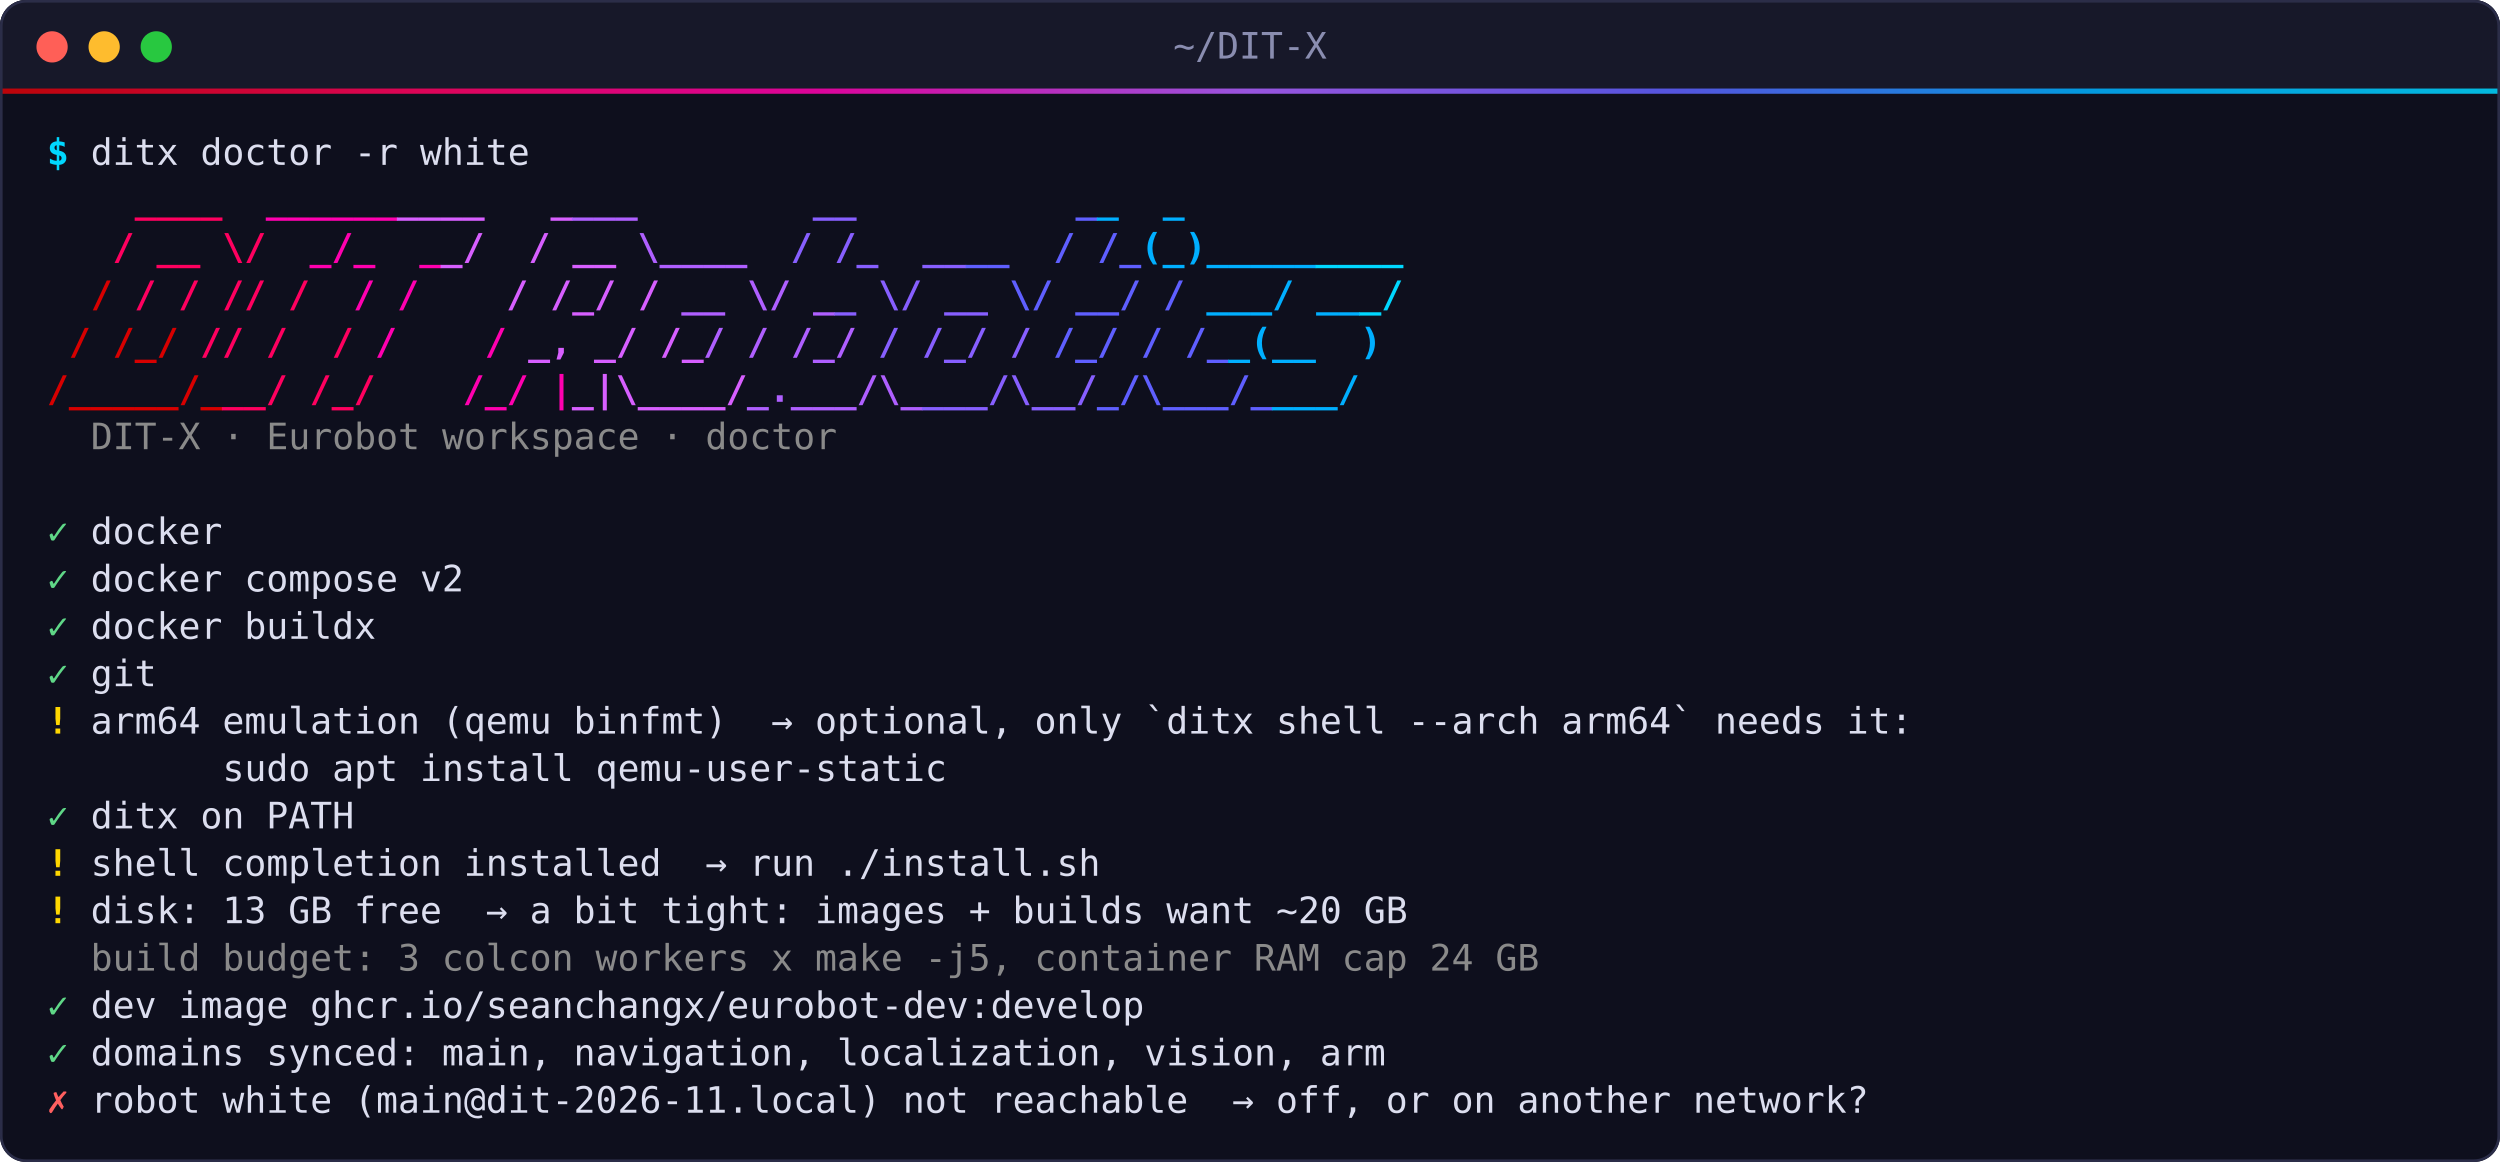
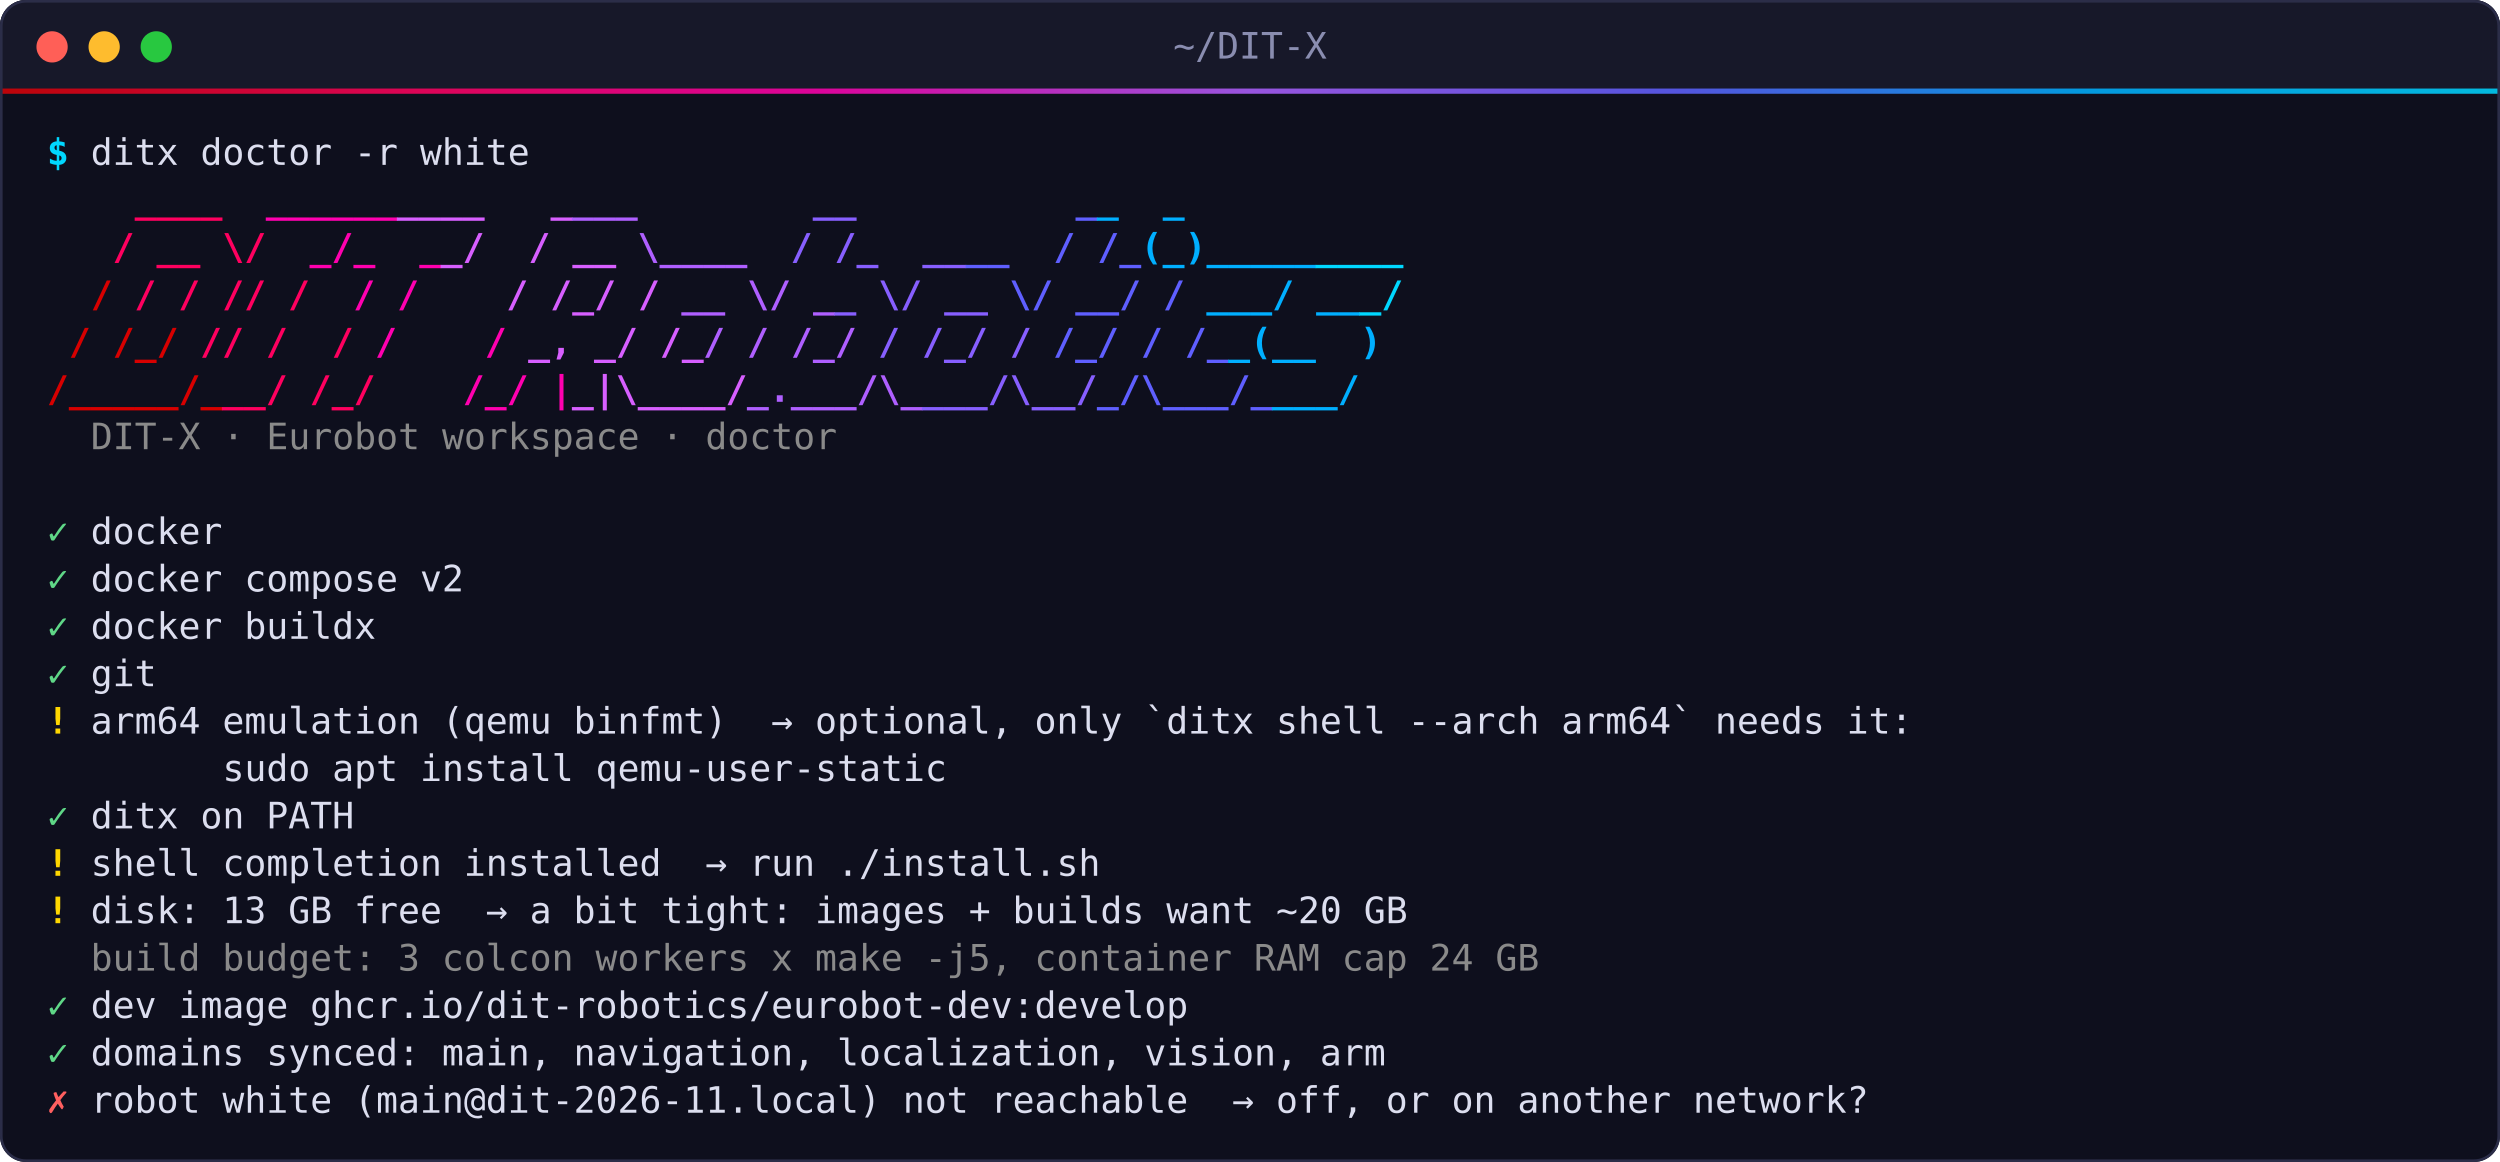
<svg xmlns="http://www.w3.org/2000/svg" width="960" height="446.2" viewBox="0 0 960 446.2" xml:space="preserve" role="img" aria-label="$ ditx doctor -r white">
  <style>.t1b6ea3 text{font-family:'JetBrains Mono', 'Cascadia Code', 'DejaVu Sans Mono', monospace;font-size:14px;white-space:pre;font-variant-ligatures:none}.t1b6ea3-0{fill:#00d7ff;font-weight:700}.t1b6ea3-1{fill:#dcdeef}.t1b6ea3-2{fill:#ff005f;font-weight:700}.t1b6ea3-3{fill:#ff00af;font-weight:700}.t1b6ea3-4{fill:#d75fff;font-weight:700}.t1b6ea3-5{fill:#af5fff;font-weight:700}.t1b6ea3-6{fill:#875fff;font-weight:700}.t1b6ea3-7{fill:#5f5fff;font-weight:700}.t1b6ea3-8{fill:#00afff;font-weight:700}.t1b6ea3-9{fill:#d70000;font-weight:700}.t1b6ea3-10{fill:#8a8a8a}.t1b6ea3-11{fill:#5fd787;font-weight:700}.t1b6ea3-12{fill:#ffd700;font-weight:700}.t1b6ea3-13{fill:#ff5f5f;font-weight:700}</style>
  <defs>
    <linearGradient id="t1b6ea3-ramp" x1="0" x2="1" y1="0" y2="0">
      <stop offset="0" stop-color="#d70000" />
      <stop offset="0.17" stop-color="#ff005f" />
      <stop offset="0.33" stop-color="#ff00af" />
      <stop offset="0.5" stop-color="#af5fff" />
      <stop offset="0.67" stop-color="#5f5fff" />
      <stop offset="0.83" stop-color="#00afff" />
      <stop offset="1" stop-color="#00d7ff" />
    </linearGradient>
    <clipPath id="t1b6ea3-clip">
      <rect width="960" height="446.2" rx="10" />
    </clipPath>
  </defs>
  <g class="t1b6ea3" clip-path="url(#t1b6ea3-clip)">
    <rect width="960" height="446.2" fill="#0e0f1d" />
    <rect width="960" height="36" fill="#171829" />
    <rect y="34" width="960" height="2" fill="url(#t1b6ea3-ramp)" opacity="0.85" />
    <circle cx="20" cy="18.0" r="6" fill="#ff5f57" />
    <circle cx="40" cy="18.0" r="6" fill="#febc2e" />
    <circle cx="60" cy="18.0" r="6" fill="#28c840" />
    <text x="480" y="22.5" text-anchor="middle" fill="#8a8db0" font-size="13">~/DIT-X</text>
    <text x="18" y="63.3" textLength="8.4" lengthAdjust="spacingAndGlyphs" class="t1b6ea3-0">$</text>
    <text x="26.4" y="63.3" textLength="176.4" lengthAdjust="spacingAndGlyphs" class="t1b6ea3-1"> ditx doctor -r white</text>
    <text x="18" y="81.5" textLength="67.2" lengthAdjust="spacingAndGlyphs" class="t1b6ea3-2">    ____</text>
    <text x="85.2" y="81.5" textLength="67.2" lengthAdjust="spacingAndGlyphs" class="t1b6ea3-3">  ______</text>
    <text x="152.4" y="81.5" textLength="67.2" lengthAdjust="spacingAndGlyphs" class="t1b6ea3-4">____   _</text>
    <text x="219.6" y="81.5" textLength="67.2" lengthAdjust="spacingAndGlyphs" class="t1b6ea3-5">___     </text>
    <text x="286.8" y="81.5" textLength="67.2" lengthAdjust="spacingAndGlyphs" class="t1b6ea3-6">   __   </text>
    <text x="354" y="81.5" textLength="67.2" lengthAdjust="spacingAndGlyphs" class="t1b6ea3-7">       _</text>
    <text x="421.2" y="81.5" textLength="33.6" lengthAdjust="spacingAndGlyphs" class="t1b6ea3-8">_  _</text>
    <text x="34.8" y="99.7" textLength="67.2" lengthAdjust="spacingAndGlyphs" class="t1b6ea3-2"> / __ \/</text>
    <text x="102" y="99.7" textLength="67.2" lengthAdjust="spacingAndGlyphs" class="t1b6ea3-3">  _/_  _</text>
    <text x="169.2" y="99.7" textLength="67.2" lengthAdjust="spacingAndGlyphs" class="t1b6ea3-4">_/  / __</text>
    <text x="236.4" y="99.7" textLength="67.2" lengthAdjust="spacingAndGlyphs" class="t1b6ea3-5"> \____  </text>
    <text x="303.6" y="99.7" textLength="67.2" lengthAdjust="spacingAndGlyphs" class="t1b6ea3-6">/ /_  __</text>
    <text x="370.8" y="99.7" textLength="67.2" lengthAdjust="spacingAndGlyphs" class="t1b6ea3-7">__  / /_</text>
    <text x="438" y="99.7" textLength="67.2" lengthAdjust="spacingAndGlyphs" class="t1b6ea3-8">(_)_____</text>
    <text x="505.2" y="99.7" textLength="33.6" lengthAdjust="spacingAndGlyphs" class="t1b6ea3-0">____</text>
    <text x="18" y="117.9" textLength="33.6" lengthAdjust="spacingAndGlyphs" class="t1b6ea3-9">  / </text>
    <text x="51.6" y="117.9" textLength="67.2" lengthAdjust="spacingAndGlyphs" class="t1b6ea3-2">/ / // /</text>
    <text x="118.8" y="117.9" textLength="67.2" lengthAdjust="spacingAndGlyphs" class="t1b6ea3-3">  / /   </text>
    <text x="186" y="117.9" textLength="67.2" lengthAdjust="spacingAndGlyphs" class="t1b6ea3-4"> / /_/ /</text>
    <text x="253.2" y="117.9" textLength="67.2" lengthAdjust="spacingAndGlyphs" class="t1b6ea3-5"> __ \/ _</text>
    <text x="320.4" y="117.9" textLength="67.2" lengthAdjust="spacingAndGlyphs" class="t1b6ea3-6">_ \/ __ </text>
    <text x="387.6" y="117.9" textLength="67.2" lengthAdjust="spacingAndGlyphs" class="t1b6ea3-7">\/ __/ /</text>
    <text x="454.8" y="117.9" textLength="67.2" lengthAdjust="spacingAndGlyphs" class="t1b6ea3-8"> ___/ __</text>
    <text x="522" y="117.9" textLength="16.8" lengthAdjust="spacingAndGlyphs" class="t1b6ea3-0">_/</text>
    <text x="18" y="136.1" textLength="50.4" lengthAdjust="spacingAndGlyphs" class="t1b6ea3-9"> / /_/</text>
    <text x="68.4" y="136.1" textLength="67.2" lengthAdjust="spacingAndGlyphs" class="t1b6ea3-2"> // /  /</text>
    <text x="135.6" y="136.1" textLength="67.2" lengthAdjust="spacingAndGlyphs" class="t1b6ea3-3"> /    / </text>
    <text x="202.8" y="136.1" textLength="67.2" lengthAdjust="spacingAndGlyphs" class="t1b6ea3-4">_, _/ /_</text>
    <text x="270" y="136.1" textLength="67.2" lengthAdjust="spacingAndGlyphs" class="t1b6ea3-5">/ / /_/ </text>
    <text x="337.2" y="136.1" textLength="67.2" lengthAdjust="spacingAndGlyphs" class="t1b6ea3-6">/ /_/ / </text>
    <text x="404.4" y="136.1" textLength="67.2" lengthAdjust="spacingAndGlyphs" class="t1b6ea3-7">/_/ / /_</text>
    <text x="471.6" y="136.1" textLength="58.8" lengthAdjust="spacingAndGlyphs" class="t1b6ea3-8">_(__  )</text>
    <text x="18" y="154.3" textLength="67.2" lengthAdjust="spacingAndGlyphs" class="t1b6ea3-9">/_____/_</text>
    <text x="85.2" y="154.3" textLength="67.2" lengthAdjust="spacingAndGlyphs" class="t1b6ea3-2">__/ /_/ </text>
    <text x="152.4" y="154.3" textLength="67.2" lengthAdjust="spacingAndGlyphs" class="t1b6ea3-3">   /_/ |</text>
    <text x="219.6" y="154.3" textLength="67.2" lengthAdjust="spacingAndGlyphs" class="t1b6ea3-4">_|\____/</text>
    <text x="286.8" y="154.3" textLength="67.2" lengthAdjust="spacingAndGlyphs" class="t1b6ea3-5">_.___/\_</text>
    <text x="354" y="154.3" textLength="67.2" lengthAdjust="spacingAndGlyphs" class="t1b6ea3-6">___/\__/</text>
    <text x="421.2" y="154.3" textLength="67.2" lengthAdjust="spacingAndGlyphs" class="t1b6ea3-7">_/\___/_</text>
    <text x="488.4" y="154.3" textLength="33.6" lengthAdjust="spacingAndGlyphs" class="t1b6ea3-8">___/</text>
    <text x="18" y="172.5" textLength="302.4" lengthAdjust="spacingAndGlyphs" class="t1b6ea3-10">  DIT-X · Eurobot workspace · doctor</text>
    <text x="18" y="208.9" textLength="8.4" lengthAdjust="spacingAndGlyphs" class="t1b6ea3-11">✓</text>
    <text x="26.4" y="208.9" textLength="58.8" lengthAdjust="spacingAndGlyphs" class="t1b6ea3-1"> docker</text>
    <text x="18" y="227.1" textLength="8.4" lengthAdjust="spacingAndGlyphs" class="t1b6ea3-11">✓</text>
    <text x="26.4" y="227.1" textLength="151.2" lengthAdjust="spacingAndGlyphs" class="t1b6ea3-1"> docker compose v2</text>
    <text x="18" y="245.3" textLength="8.4" lengthAdjust="spacingAndGlyphs" class="t1b6ea3-11">✓</text>
    <text x="26.4" y="245.3" textLength="117.6" lengthAdjust="spacingAndGlyphs" class="t1b6ea3-1"> docker buildx</text>
    <text x="18" y="263.5" textLength="8.4" lengthAdjust="spacingAndGlyphs" class="t1b6ea3-11">✓</text>
    <text x="26.4" y="263.5" textLength="33.6" lengthAdjust="spacingAndGlyphs" class="t1b6ea3-1"> git</text>
    <text x="18" y="281.7" textLength="8.4" lengthAdjust="spacingAndGlyphs" class="t1b6ea3-12">!</text>
    <text x="26.4" y="281.7" textLength="705.6" lengthAdjust="spacingAndGlyphs" class="t1b6ea3-1"> arm64 emulation (qemu binfmt)  → optional, only `ditx shell --arch arm64` needs it:</text>
    <text x="18" y="299.9" textLength="344.4" lengthAdjust="spacingAndGlyphs" class="t1b6ea3-1">        sudo apt install qemu-user-static</text>
    <text x="18" y="318.1" textLength="8.4" lengthAdjust="spacingAndGlyphs" class="t1b6ea3-11">✓</text>
    <text x="26.4" y="318.1" textLength="109.2" lengthAdjust="spacingAndGlyphs" class="t1b6ea3-1"> ditx on PATH</text>
    <text x="18" y="336.3" textLength="8.4" lengthAdjust="spacingAndGlyphs" class="t1b6ea3-12">!</text>
    <text x="26.4" y="336.3" textLength="394.8" lengthAdjust="spacingAndGlyphs" class="t1b6ea3-1"> shell completion installed  → run ./install.sh</text>
    <text x="18" y="354.5" textLength="8.4" lengthAdjust="spacingAndGlyphs" class="t1b6ea3-12">!</text>
    <text x="26.4" y="354.5" textLength="512.4" lengthAdjust="spacingAndGlyphs" class="t1b6ea3-1"> disk: 13 GB free  → a bit tight: images + builds want ~20 GB</text>
    <text x="34.8" y="372.7" textLength="554.4" lengthAdjust="spacingAndGlyphs" class="t1b6ea3-10">build budget: 3 colcon workers x make -j5, container RAM cap 24 GB</text>
    <text x="18" y="390.9" textLength="8.4" lengthAdjust="spacingAndGlyphs" class="t1b6ea3-11">✓</text>
-     <text x="26.4" y="390.9" textLength="411.6" lengthAdjust="spacingAndGlyphs" class="t1b6ea3-1"> dev image ghcr.io/seanchangx/eurobot-dev:develop</text>
+     <text x="26.4" y="390.9" textLength="428.4" lengthAdjust="spacingAndGlyphs" class="t1b6ea3-1"> dev image ghcr.io/dit-robotics/eurobot-dev:develop</text>
    <text x="18" y="409.1" textLength="8.4" lengthAdjust="spacingAndGlyphs" class="t1b6ea3-11">✓</text>
    <text x="26.4" y="409.1" textLength="504" lengthAdjust="spacingAndGlyphs" class="t1b6ea3-1"> domains synced: main, navigation, localization, vision, arm</text>
    <text x="18" y="427.3" textLength="8.4" lengthAdjust="spacingAndGlyphs" class="t1b6ea3-13">✗</text>
    <text x="26.4" y="427.3" textLength="688.8" lengthAdjust="spacingAndGlyphs" class="t1b6ea3-1"> robot white (main@dit-2026-11.local) not reachable  → off, or on another network?</text>
  </g>
  <rect x="0.5" y="0.5" width="959" height="445.2" rx="9.5" fill="none" stroke="#2b2d48" />
</svg>
